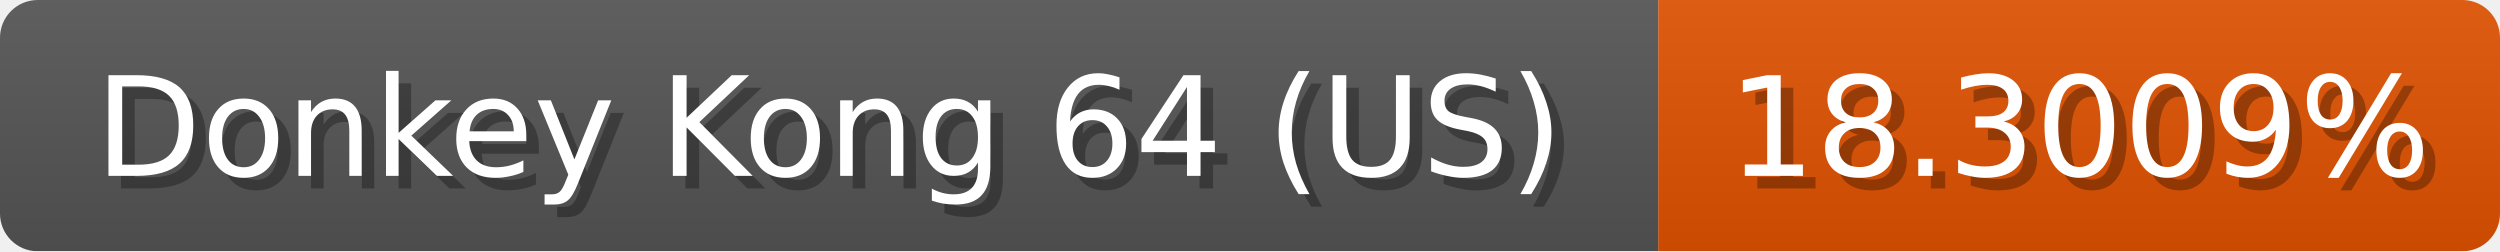
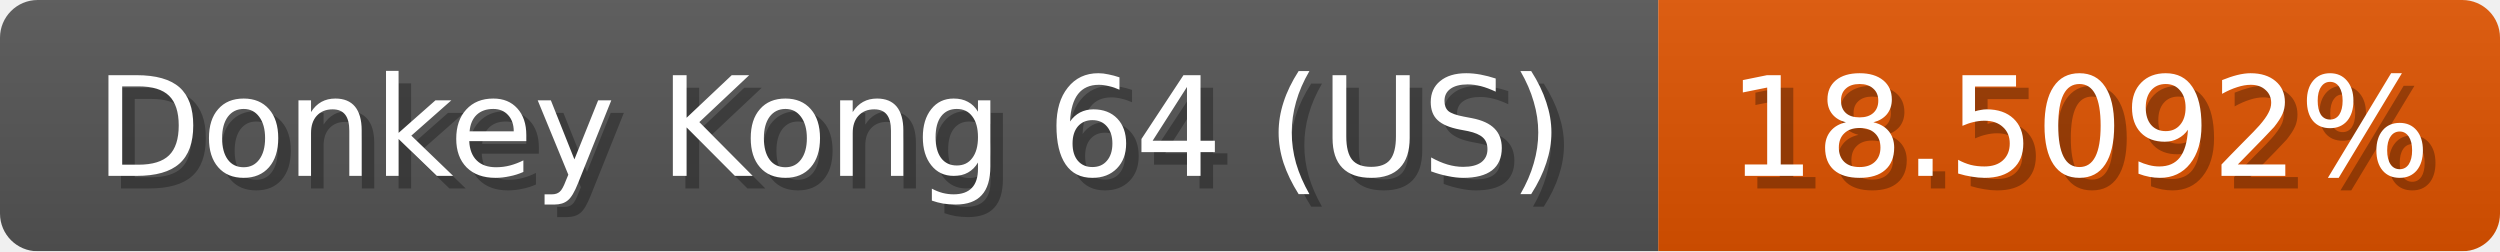
<svg xmlns="http://www.w3.org/2000/svg" width="199" height="20">
  <linearGradient id="b" x2="0" y2="100%">
    <stop offset="0" stop-color="#bbb" stop-opacity=".1" />
    <stop offset="1" stop-opacity=".1" />
  </linearGradient>
  <mask id="anybadge_1">
    <rect width="199" height="20" rx="3" fill="#fff" />
  </mask>
  <g mask="url(#anybadge_1)">
    <path fill="#555" d="M0 0h132v20H0z" />
-     <path fill="#e05200" d="M132 0h67v20H132z" />
+     <path fill="#e05300" d="M132 0h67v20H132z" />
    <path fill="url(#b)" d="M0 0h199v20H0z" />
  </g>
  <g fill="#fff" text-anchor="middle" font-family="DejaVu Sans,Verdana,Geneva,sans-serif" font-size="11">
    <text x="67.0" y="15" fill="#010101" fill-opacity=".3">Donkey Kong 64 (US)</text>
    <text x="66.0" y="14">Donkey Kong 64 (US)</text>
  </g>
  <g fill="#fff" text-anchor="middle" font-family="DejaVu Sans,Verdana,Geneva,sans-serif" font-size="11">
-     <text x="166.5" y="15" fill="#010101" fill-opacity=".3">18.3009%</text>
-     <text x="165.5" y="14">18.3009%</text>
+     <text x="166.5" y="15" fill="#010101" fill-opacity=".3">18.5092%</text>
+     <text x="165.5" y="14">18.5092%</text>
  </g>
</svg>
